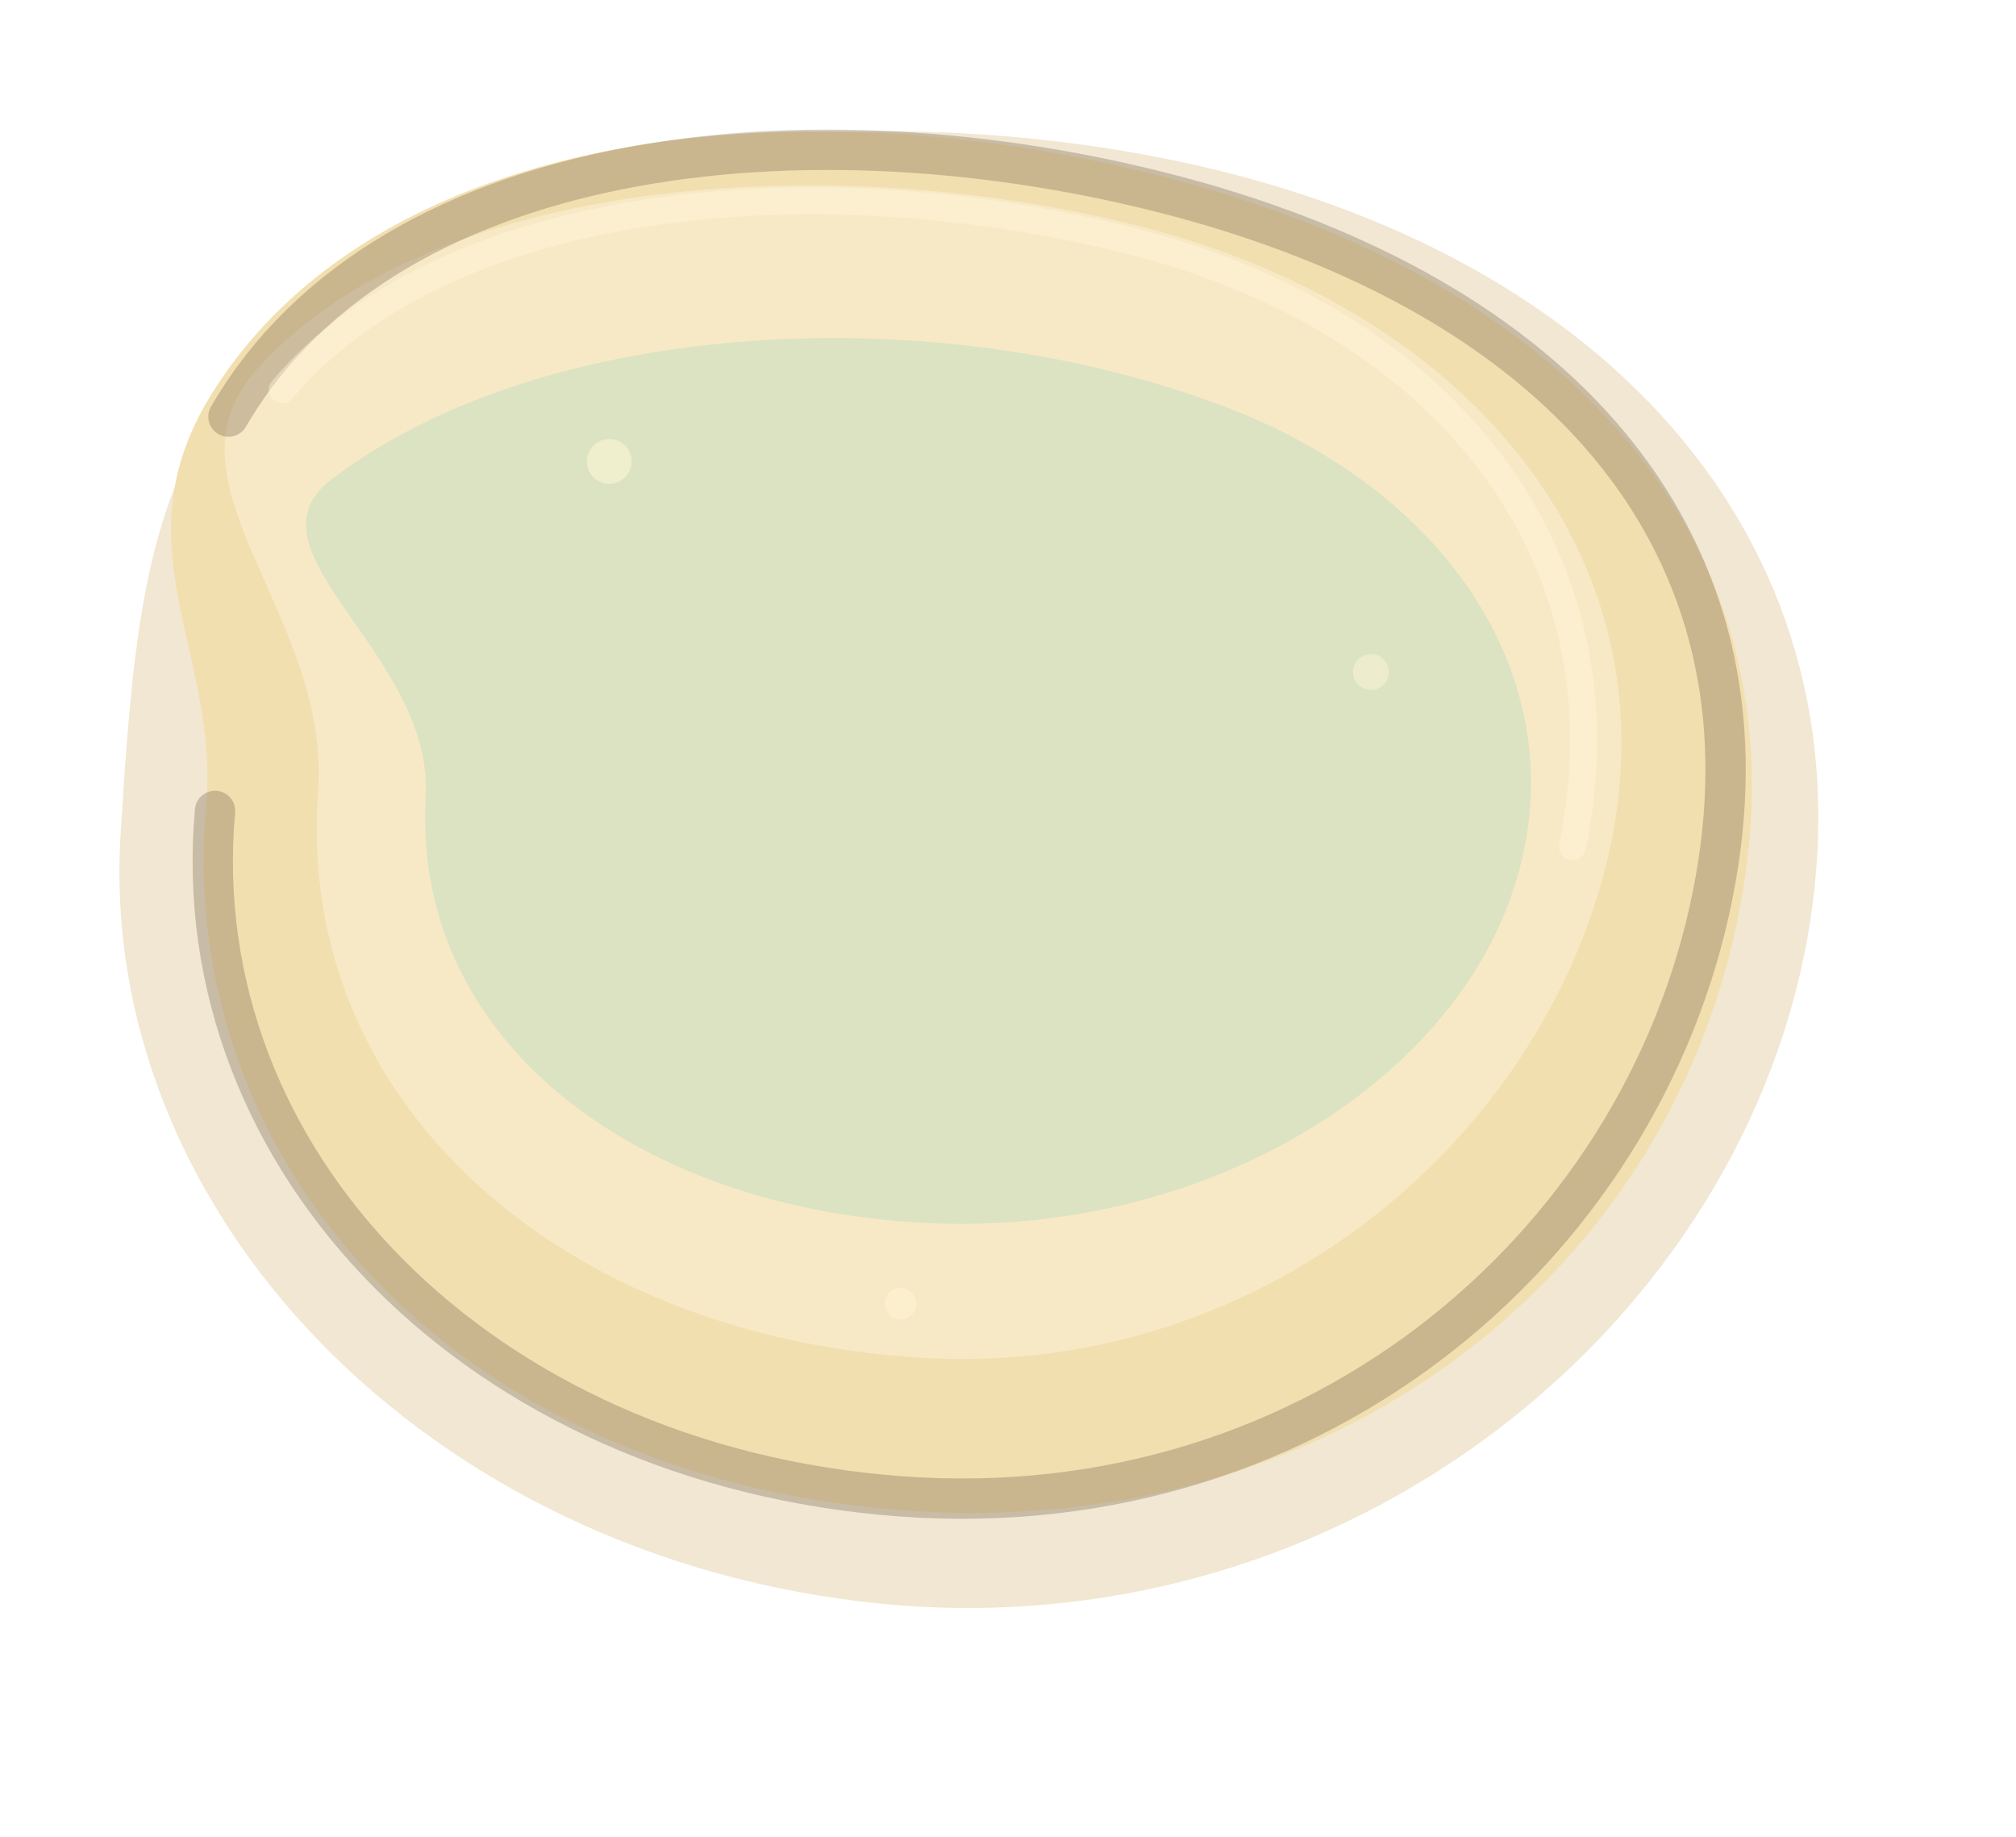
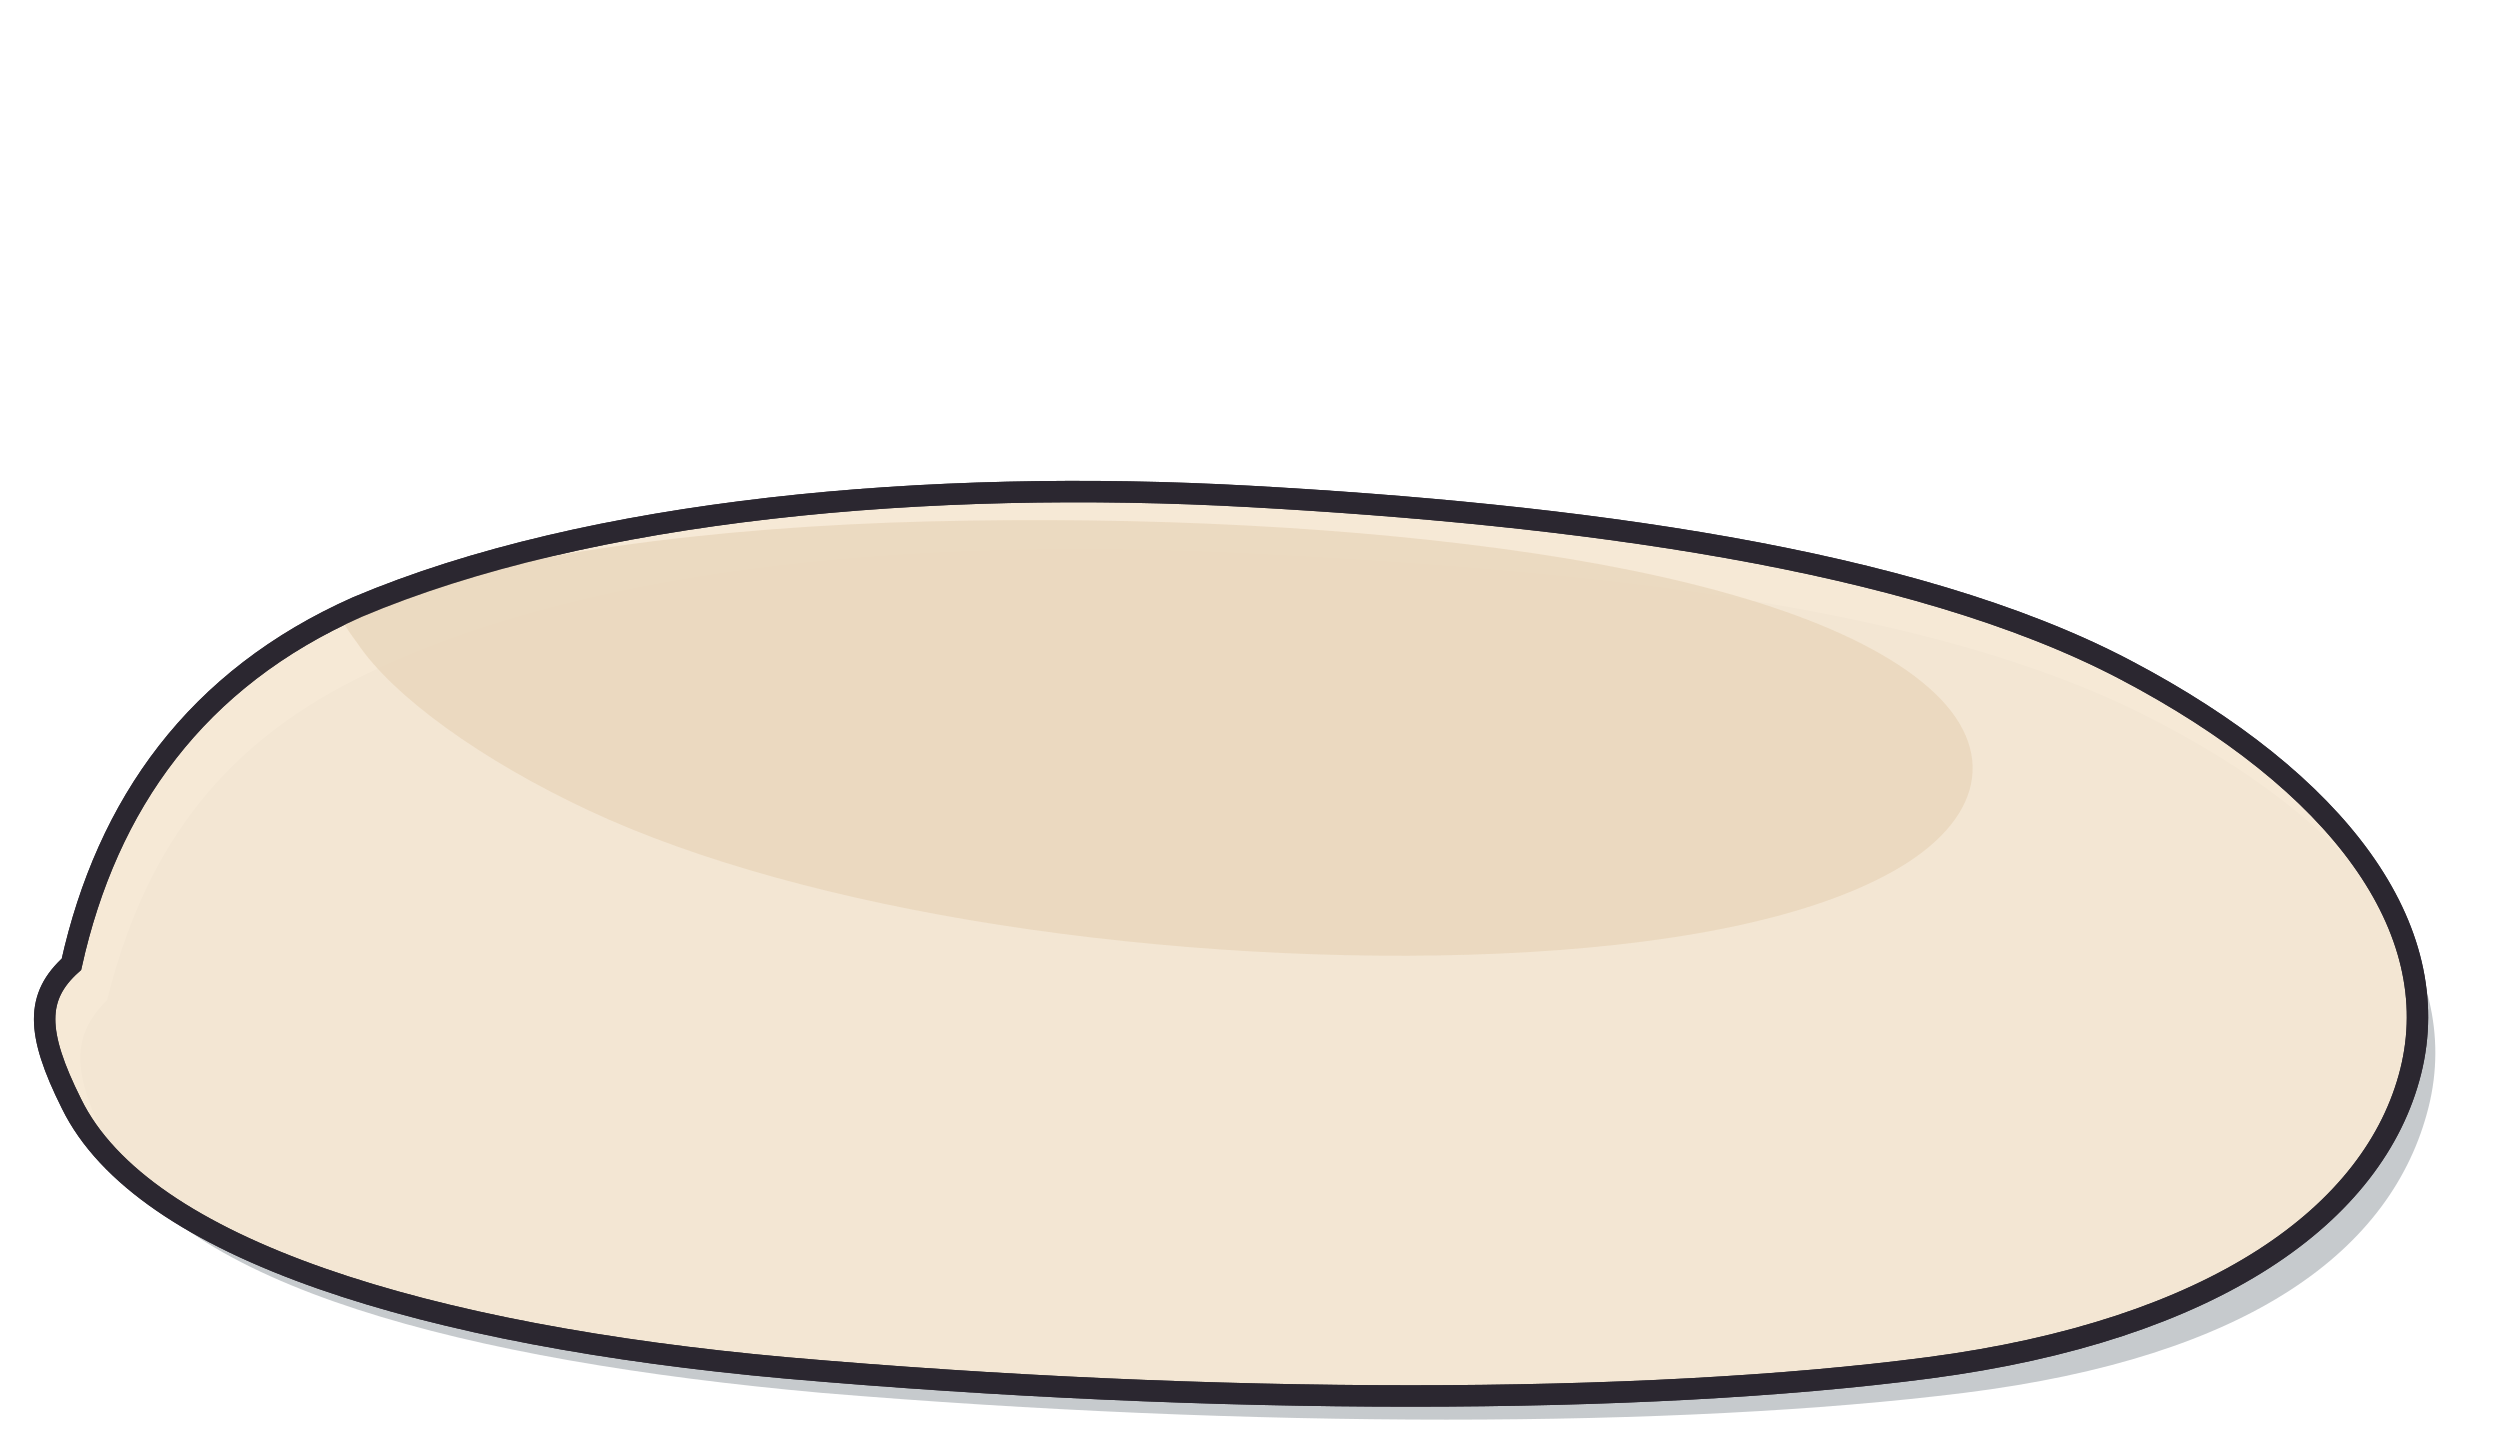
- <svg xmlns="http://www.w3.org/2000/svg" width="900" height="820" viewBox="0 0 900 820">
-   <path d="M82 208 C135 70 350 38 516 70 C714 108 835 240 808 412 C780 590 602 736 394 716 C190 696 42 540 54 370 C58 306 62 252 82 208Z" fill="#d7b87a" opacity=".34" />
-   <path d="M92 180 C166 54 366 34 538 84 C704 132 804 244 778 398 C750 568 594 690 400 674 C204 658 78 520 92 360 C98 292 54 246 92 180Z" fill="#f2dfb0" />
-   <path d="M112 168 C188 78 376 64 520 104 C660 144 748 252 718 382 C688 510 562 616 410 606 C250 596 132 492 142 354 C148 276 72 218 112 168Z" fill="#f8e9c6" />
-   <path d="M148 214 C242 142 418 132 548 182 C652 222 704 310 676 396 C648 484 538 552 414 546 C286 540 184 466 190 356 C194 292 106 246 148 214Z" fill="#c8dfbf" opacity=".58" />
-   <path d="M102 186 C174 62 370 44 534 90 C700 137 792 244 766 392 C738 552 590 682 402 668 C214 654 82 518 96 362" fill="none" stroke="#5c4b36" stroke-width="18" stroke-linecap="round" stroke-linejoin="round" opacity=".28" />
-   <path d="M126 174 C202 84 374 72 514 110 C650 148 728 252 702 378" fill="none" stroke="#fff8dc" stroke-width="12" stroke-linecap="round" opacity=".42" />
-   <circle cx="272" cy="206" r="10" fill="#fff7d7" opacity=".55" />
-   <circle cx="612" cy="300" r="8" fill="#fff7d7" opacity=".48" />
-   <circle cx="402" cy="582" r="7" fill="#fff7d7" opacity=".45" />
+ <svg xmlns="http://www.w3.org/2000/svg" width="1400" height="800" viewBox="0 0 1400 800">
+   <path d="M60 560 C80 480 120 420 200 380 C320 320 500 300 700 310 C900 320 1080 340 1200 400 C1320 460 1380 540 1360 620 C1340 700 1260 760 1100 780 C940 800 700 800 460 780 C260 762 100 720 60 640 C40 600 40 580 60 560 Z" fill="#10202d" opacity="0.24" />
+   <path d="M40 540 C60 450 110 380 200 340 C330 285 520 268 700 278 C880 288 1070 312 1190 375 C1310 438 1370 520 1350 600 C1330 680 1240 745 1080 766 C920 787 680 787 440 766 C240 748 80 700 40 618 C20 578 20 558 40 540 Z" fill="#F5E8D3" opacity="0.94" stroke="#2B2730" stroke-width="12" />
+   <path d="M200 340 C280 310 400 295 520 292 C640 289 760 295 860 310 C960 325 1040 350 1080 385 C1120 420 1110 460 1060 488 C1010 516 930 530 840 534 C750 538 650 532 560 518 C470 504 390 482 330 454 C270 426 220 390 200 360 C185 340 190 340 200 340 Z" fill="#E8D4B8" opacity="0.72" />
+   <path d="M40 540 C60 450 110 380 200 340 C330 285 520 268 700 278 C880 288 1070 312 1190 375 C1310 438 1370 520 1350 600 C1330 680 1240 745 1080 766 C920 787 680 787 440 766 C240 748 80 700 40 618 C20 578 20 558 40 540 Z" fill="none" stroke="#2B2730" stroke-width="12" />
</svg>
